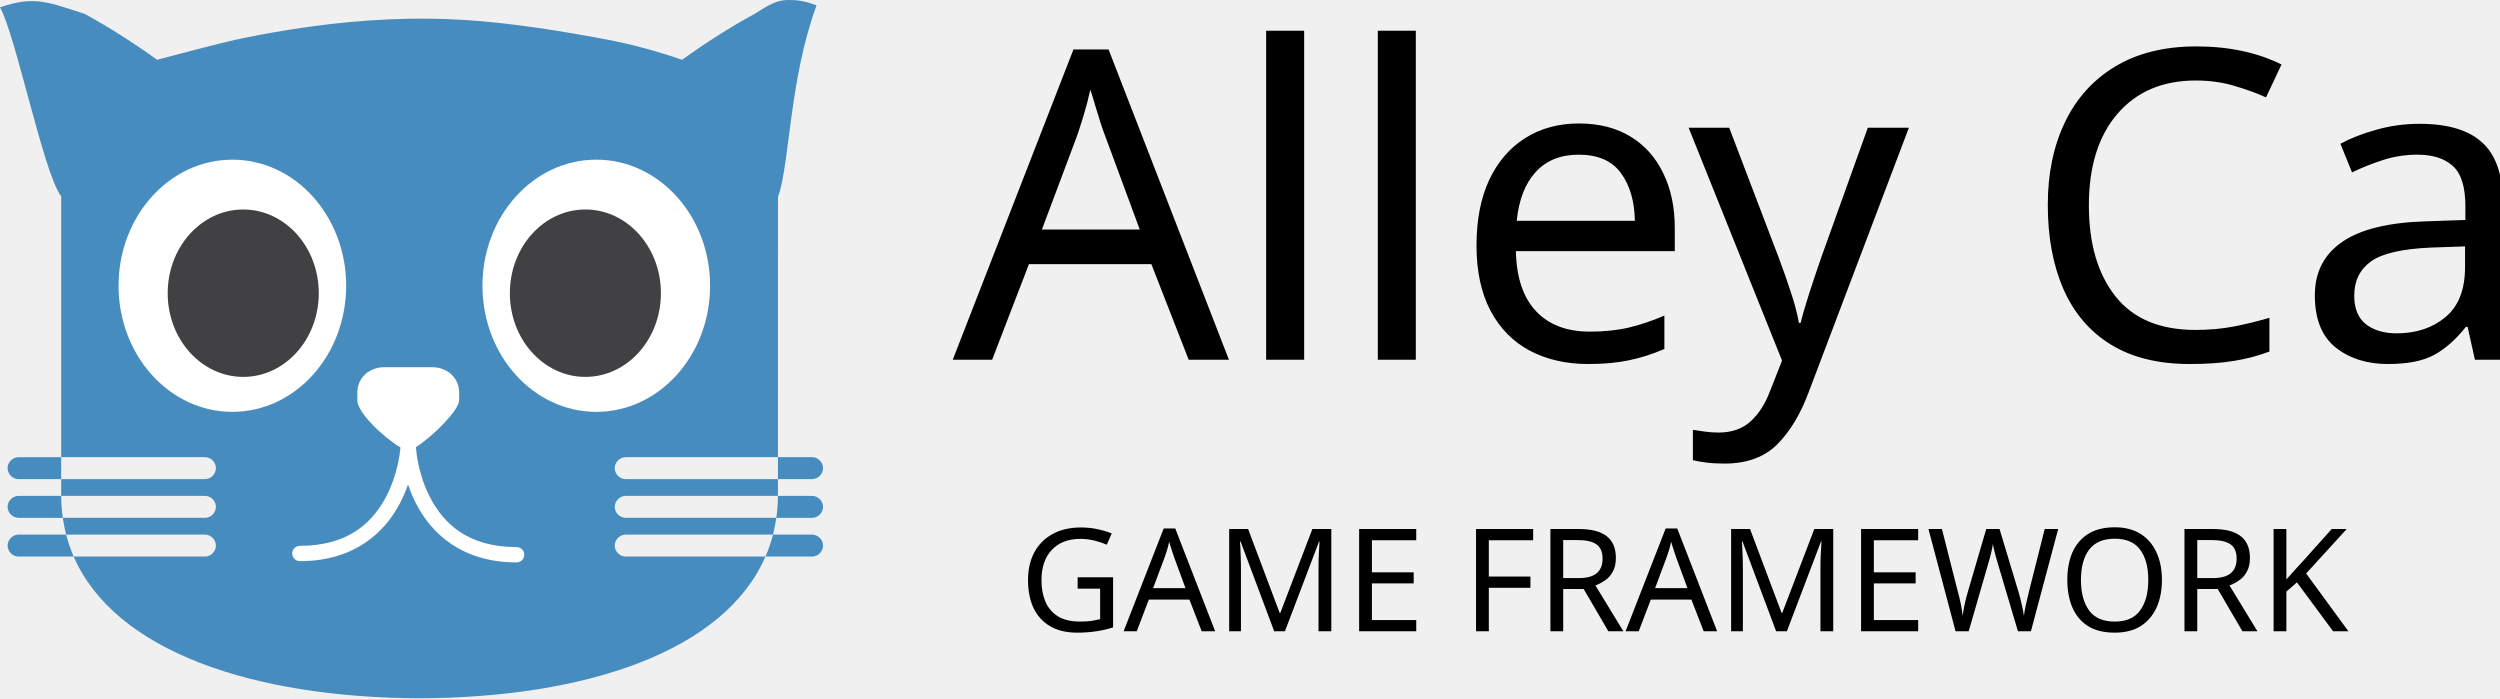
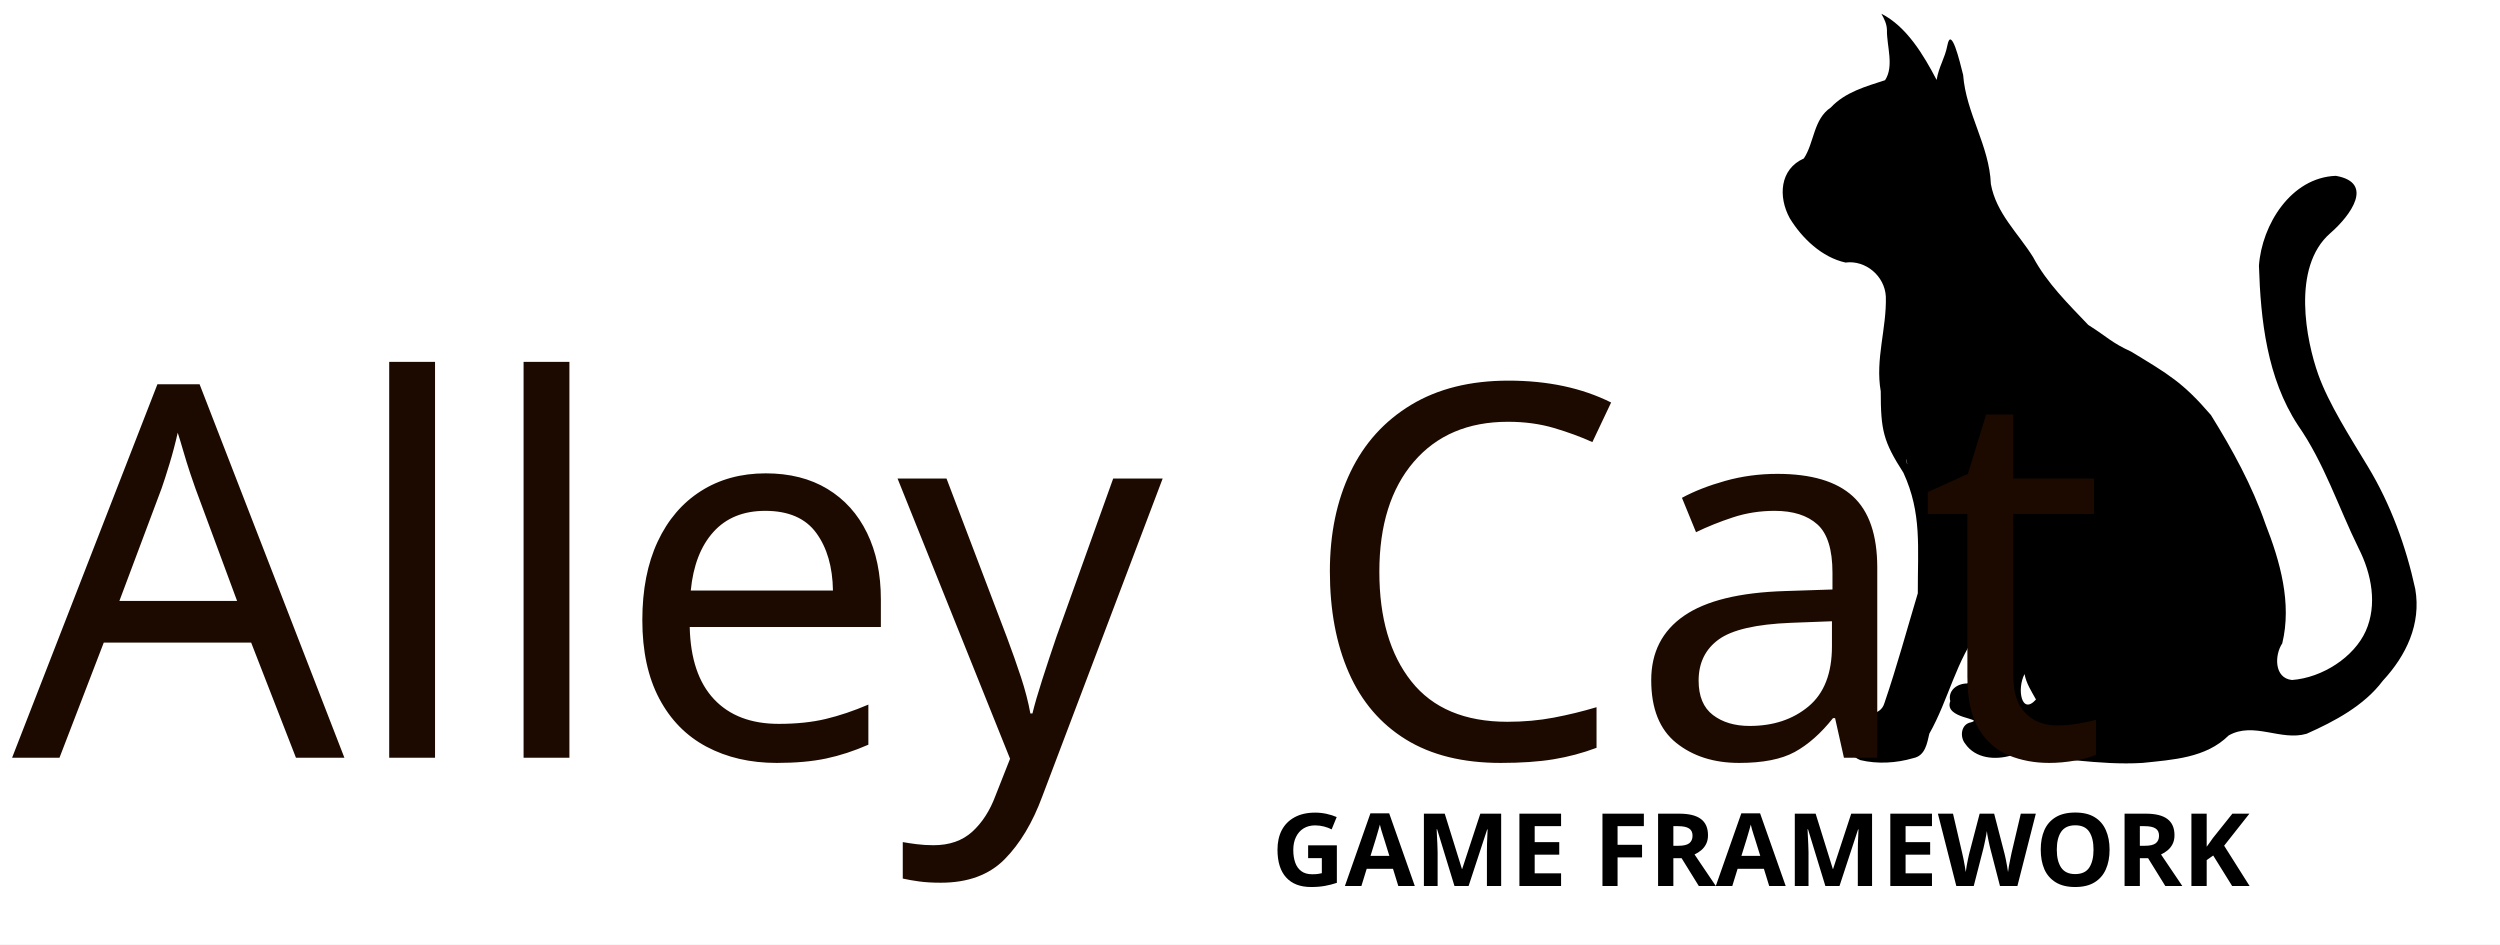
- <svg xmlns="http://www.w3.org/2000/svg" width="229.132" height="64" id="svg3030" version="1.1">
-   <defs id="defs3032" />
-   <g id="layer1" transform="translate(-35.14258,-986.5197)">
-     <g id="g82-3" transform="matrix(4.162611,0,0,-4.162611,104.6989,525.907)" style="stroke-width:0.32" />
-     <g id="g86-7" transform="matrix(4.162611,0,0,-4.162611,784.0714,817.2428)" style="stroke-width:0.32" />
-     <path style="fill:#478cbf;fill-opacity:1;stroke:none;stroke-width:0.12" d="m 107.354,986.52 c -1.003,0.002 -1.77,0.458 -3.04,1.262 -2.304,1.263 -4.542,2.693 -6.656,4.215 -4.104,-1.395 -6.51,-1.81 -9.823,-2.38 -4.47,-0.768 -8.991,-1.359 -13.517,-1.389 -4.724,-0.031 -9.374,0.428 -14.123,1.262 -3.587,0.63 -4.788,0.963 -10.653,2.507 -2.114,-1.522 -4.351,-2.953 -6.656,-4.215 -3.176,-0.977 -4.462,-1.723 -7.742,-0.591 1.428,2.514 3.955,15.031 5.564,17.268 h 0.045 v 17.365 c 4.03e-4,2.199 1.61e-4,4.397 0,6.596 h 13.173 c 0.543,0 1.006,0.463 1.006,1.006 0,0.543 -0.463,1.006 -1.006,1.006 H 40.752 c -8.1e-5,0.472 1.61e-4,0.945 0,1.417 0,0.04 8.06e-4,0.08 0.001,0.119 h 13.172 c 0.543,0 1.006,0.463 1.006,1.006 0,0.543 -0.463,1.006 -1.006,1.006 H 40.9 c 0.074,0.525 0.176,1.037 0.305,1.537 h 12.72 c 0.543,0 1.006,0.463 1.006,1.006 0,0.543 -0.463,1.006 -1.006,1.006 H 41.894 c 3.777,8.71 16.492,12.933 31.683,12.991 h 0.022 0.023 c 15.191,-0.058 27.902,-4.28 31.678,-12.991 H 92.491 c -0.543,0 -1.006,-0.463 -1.006,-1.006 0,-0.543 0.463,-1.006 1.006,-1.006 h 13.499 c 0.129,-0.499 0.23,-1.012 0.304,-1.537 H 92.491 c -0.543,0 -1.006,-0.463 -1.006,-1.006 0,-0.543 0.463,-1.006 1.006,-1.006 h 13.95 c 3.2e-4,-0.04 10e-4,-0.079 10e-4,-0.119 -4.8e-4,-0.355 -7e-5,-0.977 -3.2e-4,-1.417 H 92.491 c -0.543,0 -1.006,-0.463 -1.006,-1.006 0,-0.543 0.463,-1.006 1.006,-1.006 h 13.951 c -1e-5,-2.39 6.5e-4,-4.944 6.5e-4,-6.596 0.01,-6.61 0.005,-10.748 0.005,-17.365 h 0.045 c 1.039,-3.124 1.025,-10.79 3.491,-17.443 -1.145,-0.46 -1.942,-0.497 -2.629,-0.496 z m -0.912,41.9 c 0,0.729 1.6e-4,1.387 4.8e-4,2.012 h 3.129 c 0.543,0 1.006,-0.463 1.006,-1.006 0,-0.543 -0.463,-1.006 -1.006,-1.006 z m -3.2e-4,3.549 c -0.005,0.69 -0.055,1.361 -0.147,2.012 h 3.277 c 0.543,0 1.006,-0.463 1.006,-1.006 0,-0.543 -0.463,-1.006 -1.006,-1.006 z m -0.451,3.549 c -0.179,0.695 -0.41,1.366 -0.69,2.012 h 4.271 c 0.543,0 1.006,-0.463 1.006,-1.006 0,-0.543 -0.463,-1.006 -1.006,-1.006 z m -64.096,2.012 c -0.28,-0.646 -0.511,-1.317 -0.69,-2.012 h -4.36 c -0.543,0 -1.006,0.463 -1.006,1.006 0,0.543 0.463,1.006 1.006,1.006 z m -0.995,-3.549 c -0.092,-0.651 -0.142,-1.321 -0.147,-2.012 h -3.909 c -0.543,0 -1.006,0.463 -1.006,1.006 0,0.543 0.463,1.006 1.006,1.006 z m -0.148,-3.548 c 1.61e-4,-0.671 -3.9e-5,-1.341 0,-2.012 h -3.908 c -0.543,0 -1.006,0.463 -1.006,1.006 0,0.543 0.463,1.006 1.006,1.006 z" id="path3739" />
-     <g id="g4625" transform="matrix(0.1148823,0,0,0.1273115,22.15559,933.0521)">
-       <g style="stroke-width:0.32" transform="matrix(4.162611,0,0,-4.162611,389.2148,625.671)" id="g90-3">
-         <path id="path92-5" style="fill:#ffffff;fill-opacity:1;fill-rule:nonzero;stroke:none;stroke-width:0.32" d="m 0,0 c 0,-12.052 -9.765,-21.815 -21.813,-21.815 -12.042,0 -21.81,9.763 -21.81,21.815 0,12.044 9.768,21.802 21.81,21.802 C -9.765,21.802 0,12.044 0,0" />
-       </g>
-       <g style="stroke-width:0.32" transform="matrix(4.162611,0,0,-4.162611,367.3669,631.0568)" id="g94-6">
-         <path id="path96-2" style="fill:#414042;fill-opacity:1;fill-rule:nonzero;stroke:none;stroke-width:0.32" d="m 0,0 c 0,-7.994 -6.479,-14.473 -14.479,-14.473 -7.996,0 -14.479,6.479 -14.479,14.473 0,7.994 6.483,14.479 14.479,14.479 C -6.479,14.479 0,7.994 0,0" />
-       </g>
-     </g>
-     <g id="g4631" transform="matrix(0.1148823,0,0,0.1273115,6.436501,933.0521)">
-       <g style="stroke-width:0.32" transform="matrix(4.162611,0,0,-4.162611,634.7871,625.671)" id="g102-2">
-         <path id="path104-7" style="fill:#ffffff;fill-opacity:1;fill-rule:nonzero;stroke:none;stroke-width:0.32" d="m 0,0 c 0,-12.052 9.765,-21.815 21.815,-21.815 12.041,0 21.808,9.763 21.808,21.815 0,12.044 -9.767,21.802 -21.808,21.802 C 9.765,21.802 0,12.044 0,0" />
-       </g>
-       <g style="stroke-width:0.32" transform="matrix(4.162611,0,0,-4.162611,656.6406,631.0568)" id="g106-0">
-         <path id="path108-9" style="fill:#414042;fill-opacity:1;fill-rule:nonzero;stroke:none;stroke-width:0.32" d="m 0,0 c 0,-7.994 6.477,-14.473 14.471,-14.473 8.002,0 14.479,6.479 14.479,14.473 0,7.994 -6.477,14.479 -14.479,14.479 C 6.477,14.479 0,7.994 0,0" />
-       </g>
-     </g>
-     <path style="fill:#ffffff;fill-opacity:1;stroke:none;stroke-width:0.081" d="m 70.385,1020.173 c -1.38,0 -2.491,0.95 -2.491,2.329 v 0.716 c 0,1.086 2.3,3.326 3.949,4.311 -0.05,0.606 -0.28,2.52 -1.274,4.441 -1.2,2.319 -3.378,4.575 -7.917,4.575 a 0.702,0.702 0 1 0 0,1.403 c 5.024,0 7.8,-2.698 9.163,-5.333 0.301,-0.582 0.538,-1.155 0.726,-1.696 0.194,0.576 0.442,1.188 0.764,1.812 1.364,2.635 4.14,5.333 9.163,5.333 a 0.702,0.702 0 1 0 0,-1.403 c -4.539,0 -6.717,-2.256 -7.917,-4.575 -1.1,-2.126 -1.266,-4.244 -1.286,-4.586 1.718,-1.102 3.961,-3.452 3.961,-4.282 v -0.716 c 0,-1.38 -1.111,-2.329 -2.491,-2.329 z" id="rect4572" />
-     <text xml:space="preserve" style="font-style:normal;font-weight:normal;font-size:8.264px;line-height:1.25;font-family:sans-serif;letter-spacing:0px;word-spacing:0px;fill:#000000;fill-opacity:1;stroke:none;stroke-width:0.207" x="122.466" y="1019.491" id="text4671">
-       <tspan id="tspan4669" x="122.466" y="1019.491" style="font-style:normal;font-variant:normal;font-weight:normal;font-stretch:normal;font-size:39.669px;font-family:TSCu_Comic;-inkscape-font-specification:TSCu_Comic;word-spacing:-6.84px;stroke-width:0.207">Alley Cat</tspan>
+ <svg xmlns="http://www.w3.org/2000/svg" width="450" height="170" id="svg2" version="1.1">
+   <defs id="defs4" />
+   <g id="layer1" transform="translate(-49.10772,-470.7085)">
+     <rect style="opacity:1;fill:#ffffff;fill-opacity:1;fill-rule:evenodd;stroke:none;stroke-width:0.76;stroke-linecap:round;stroke-miterlimit:4;stroke-dasharray:none;stroke-opacity:1" id="rect820" width="450" height="170" x="49.108" y="470.709" />
+     <path style="fill:#000000;fill-opacity:1;stroke:none;stroke-width:0.488" d="m 387.749,473.178 c 4.551,2.294 7.627,7.468 9.949,11.918 0.404,-2.439 1.485,-3.855 1.935,-6.213 0.682,-3.572 2.186,2.709 2.841,5.313 0.516,6.905 4.718,12.714 4.99,19.639 0.961,5.273 4.898,8.823 7.599,13.154 2.495,4.682 6.33,8.416 9.934,12.208 3.571,2.258 4.087,3.131 7.758,4.826 6.669,4.057 9.258,5.498 14.325,11.4 3.869,6.227 7.413,12.69 9.813,19.618 2.644,6.746 4.772,14.266 3.02,21.476 -1.408,2.098 -1.479,6.268 1.755,6.592 5.5,-0.414 11.189,-4.146 13.276,-8.82 2.093,-4.689 1.086,-10.234 -1.293,-14.903 -3.64,-7.395 -6.183,-15.364 -10.947,-22.184 -5.515,-8.447 -6.685,-18.848 -6.987,-28.667 0.527,-7.398 5.783,-15.878 13.838,-16.177 6.982,1.213 2.695,7.116 -0.995,10.326 -7.057,6.139 -4.297,19.465 -2.169,25.428 1.866,5.229 5.671,11.174 8.952,16.605 4.069,6.735 6.85,14.334 8.513,22.018 1.089,6.305 -1.632,11.967 -5.844,16.511 -3.357,4.482 -8.689,7.304 -13.703,9.537 -4.665,1.367 -9.516,-2.241 -14.039,0.305 -4.099,4.072 -10.057,4.365 -15.504,4.944 -7.944,0.488 -15.717,-1.211 -23.622,-1.343 -2.887,0.859 -6.469,0.584 -8.316,-2.136 -0.992,-1.228 -0.75,-3.531 1.083,-3.83 2.408,-0.702 -4.963,-0.633 -3.754,-3.8 -0.467,-1.89 1.171,-3.172 3.006,-3.189 3.87,-1.381 3.768,-10.154 2.381,-9.766 -4.347,5.579 -5.715,12.729 -9.156,18.8 -0.412,1.767 -0.735,3.992 -2.914,4.41 -3.029,0.889 -6.404,1.091 -9.507,0.351 -2.89,-1.092 -3.003,-5.489 -1.129,-7.462 1.748,-0.957 4.742,-0.332 5.463,-2.792 2.238,-6.531 4.03,-13.182 6.012,-19.776 -0.03,-8.266 0.76,-14.397 -2.585,-21.688 -3.644,-5.666 -4.083,-7.667 -4.086,-14.665 -1.016,-5.781 1.086,-11.334 0.916,-17.075 -0.201,-3.669 -3.618,-6.58 -7.264,-6.104 -4.24,-0.937 -7.817,-4.361 -10.02,-7.961 -2.128,-3.883 -1.825,-8.842 2.528,-10.777 1.899,-2.876 1.706,-7.066 4.853,-9.171 2.594,-2.781 6.321,-3.787 9.766,-4.914 1.661,-2.535 0.287,-6.147 0.336,-9.018 -0.012,-1.076 -0.5,-2.069 -1.007,-2.945 z m 4.425,80.143 c 0.415,2.035 0.196,0.241 0,0 z m 21.351,38.718 c -1.422,2.698 -0.533,7.496 2.06,4.578 -0.809,-1.465 -1.76,-2.9 -2.06,-4.578 z" id="path3091" />
+     <path style="fill:#007400;fill-opacity:1;stroke:none" d="" id="path3117" />
+     <path style="fill:#007400;fill-opacity:1;stroke:none" d="" id="path3200" />
+     <path style="fill:#d4fc44;fill-opacity:1;stroke:none" d="" id="path3087" transform="translate(0,308.2677)" />
+     <text xml:space="preserve" style="font-style:normal;font-variant:normal;font-weight:normal;font-stretch:normal;font-size:93.754px;line-height:1.25;font-family:Magik;-inkscape-font-specification:'Magik, Normal';font-variant-ligatures:normal;font-variant-caps:normal;font-variant-numeric:normal;font-feature-settings:normal;text-align:start;letter-spacing:0px;word-spacing:0px;writing-mode:lr-tb;text-anchor:start;fill:#1c0a00;fill-opacity:1;stroke:none;stroke-width:0.488" x="51.284" y="607.097" id="text822">
+       <tspan id="tspan820" x="51.284" y="607.097" style="stroke-width:0.488">Alley Cat</tspan>
    </text>
-     <text xml:space="preserve" style="font-style:normal;font-weight:normal;font-size:2.736px;line-height:1.25;font-family:sans-serif;letter-spacing:0px;word-spacing:0px;fill:#000000;fill-opacity:1;stroke:none;stroke-width:0.068" x="128.565" y="1044.378" id="text4675">
-       <tspan id="tspan4673" x="128.565" y="1044.378" style="font-size:13.133px;stroke-width:0.068">GAME FRAMEWORK</tspan>
+     <text xml:space="preserve" style="font-style:normal;font-variant:normal;font-weight:bold;font-stretch:normal;font-size:18.23px;line-height:1.25;font-family:'Inter UI';-inkscape-font-specification:'Inter UI, Bold';font-variant-ligatures:normal;font-variant-caps:normal;font-variant-numeric:normal;font-feature-settings:normal;text-align:start;letter-spacing:0px;word-spacing:0px;writing-mode:lr-tb;text-anchor:start;fill:#000000;fill-opacity:1;stroke:none;stroke-width:0.488" x="277.992" y="630.182" id="text826">
+       <tspan id="tspan824" x="277.992" y="630.182" style="stroke-width:0.488">GAME FRAMEWORK</tspan>
    </text>
  </g>
</svg>
